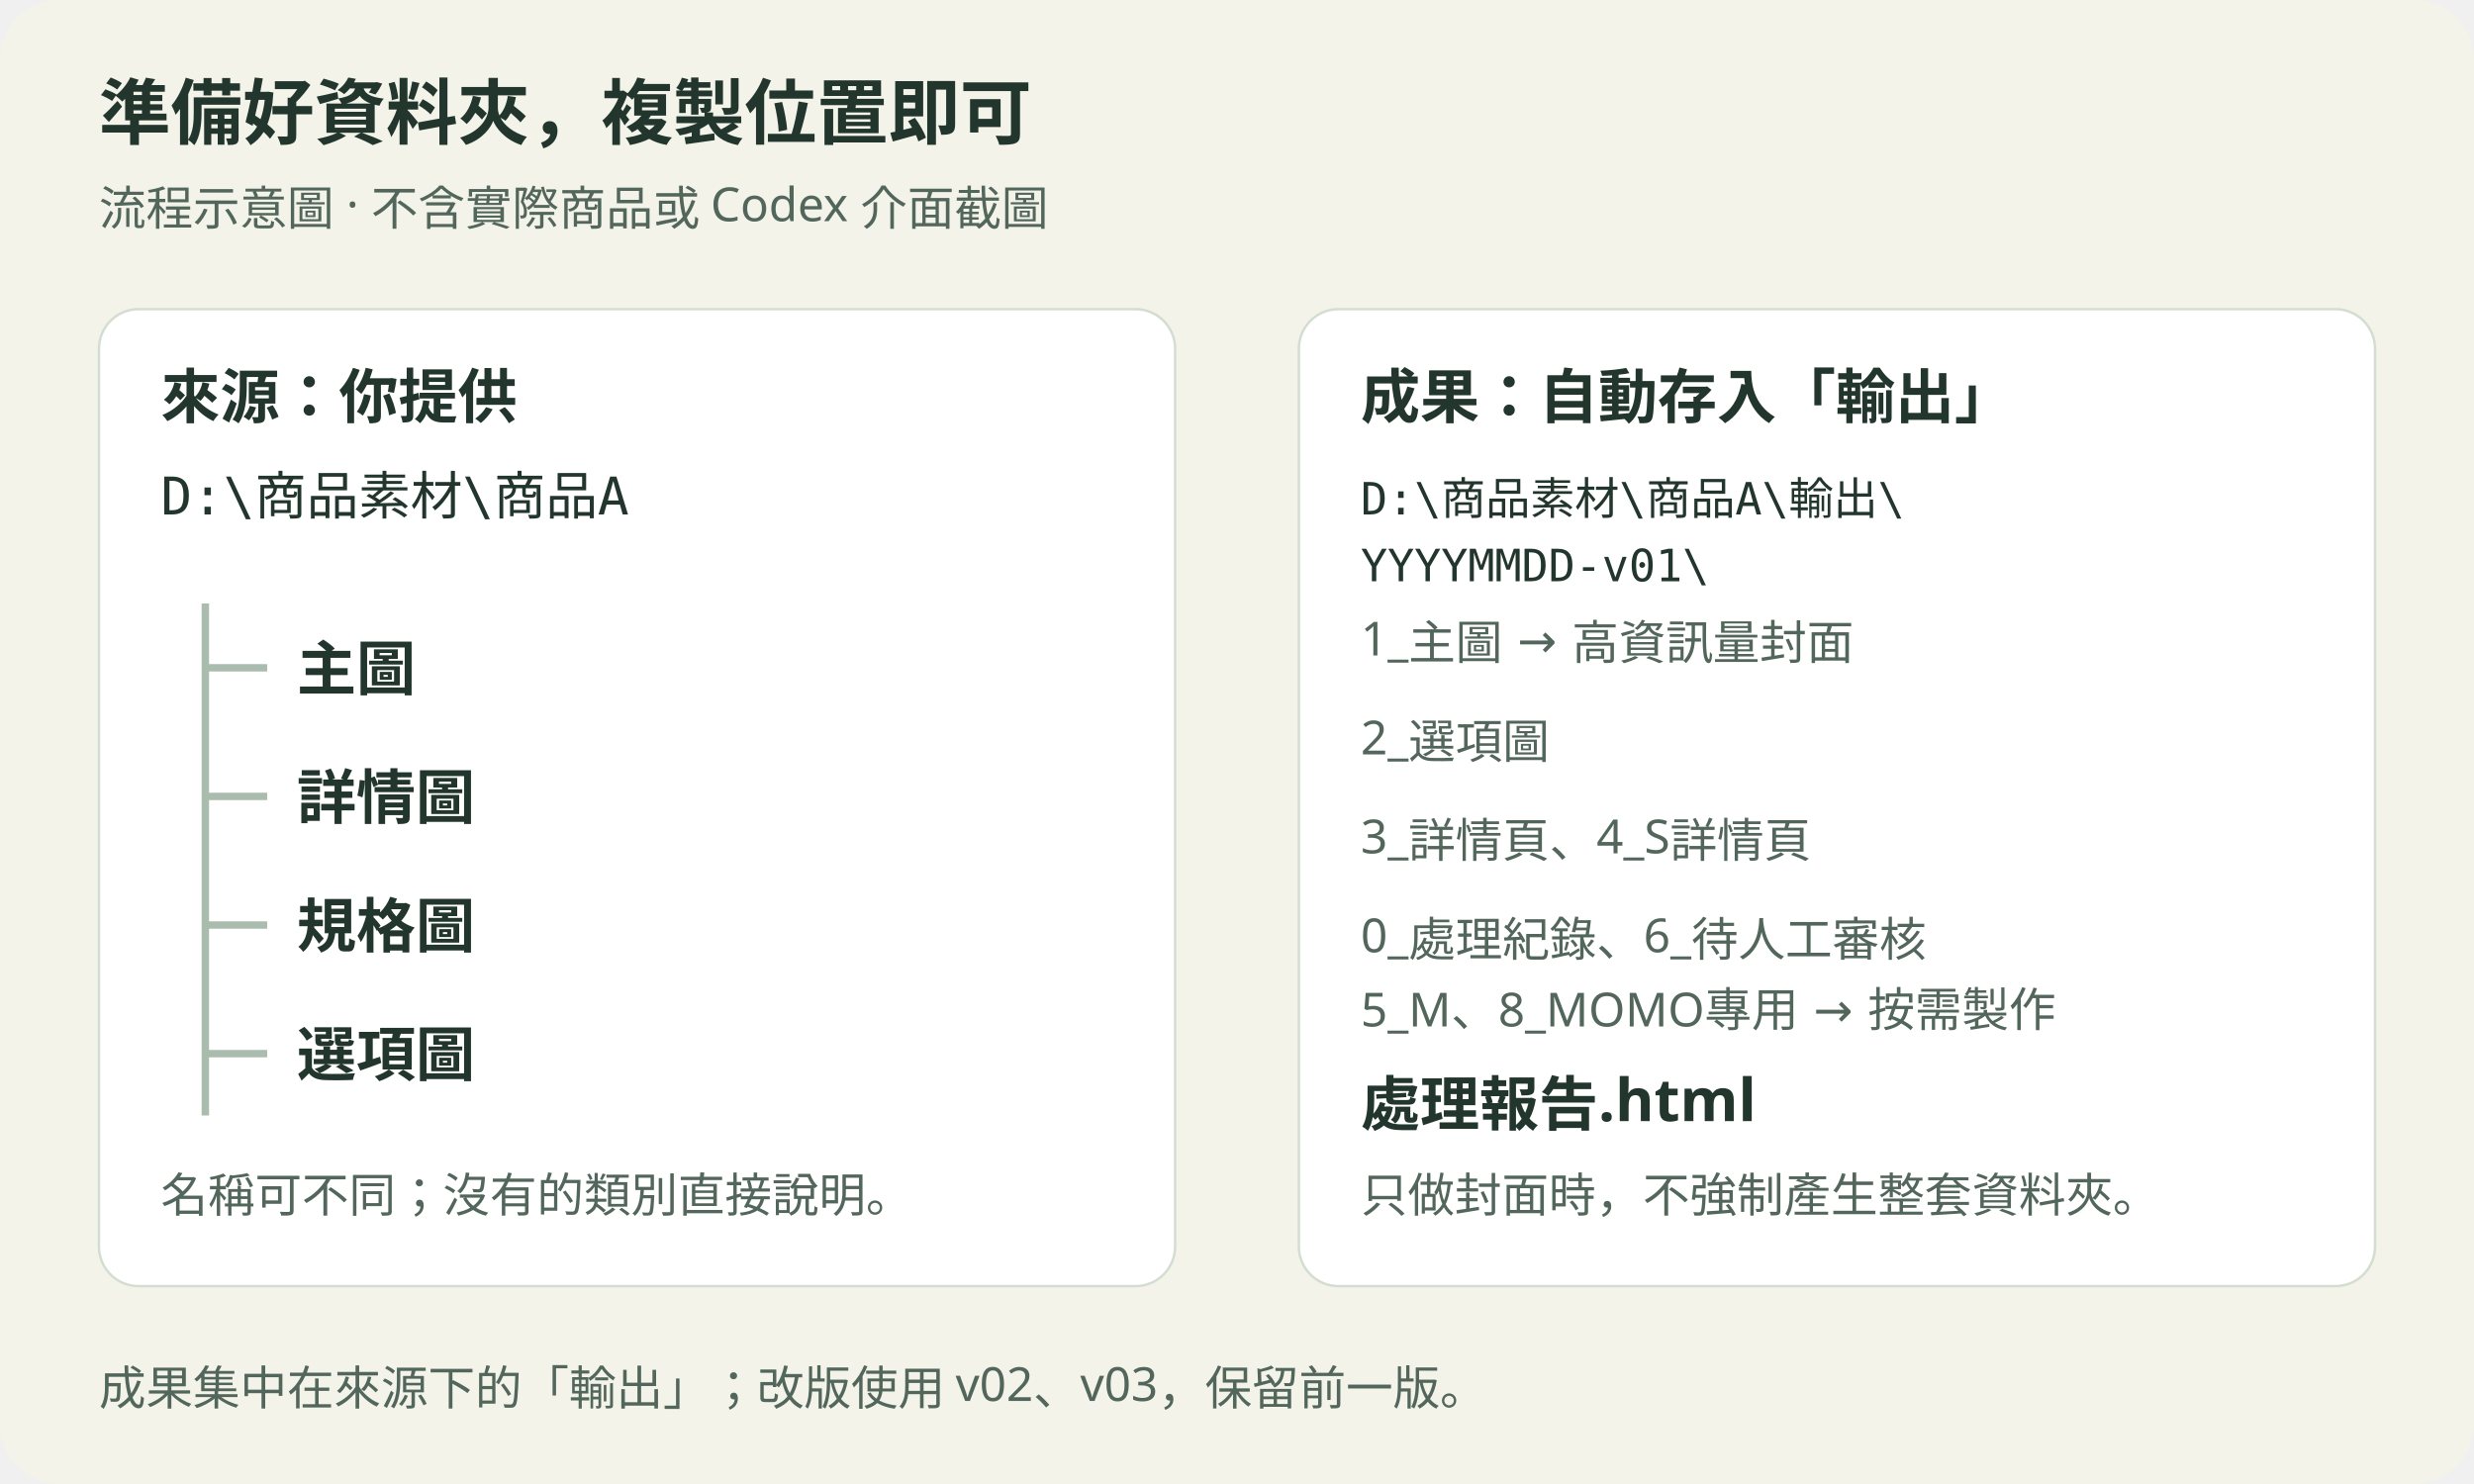
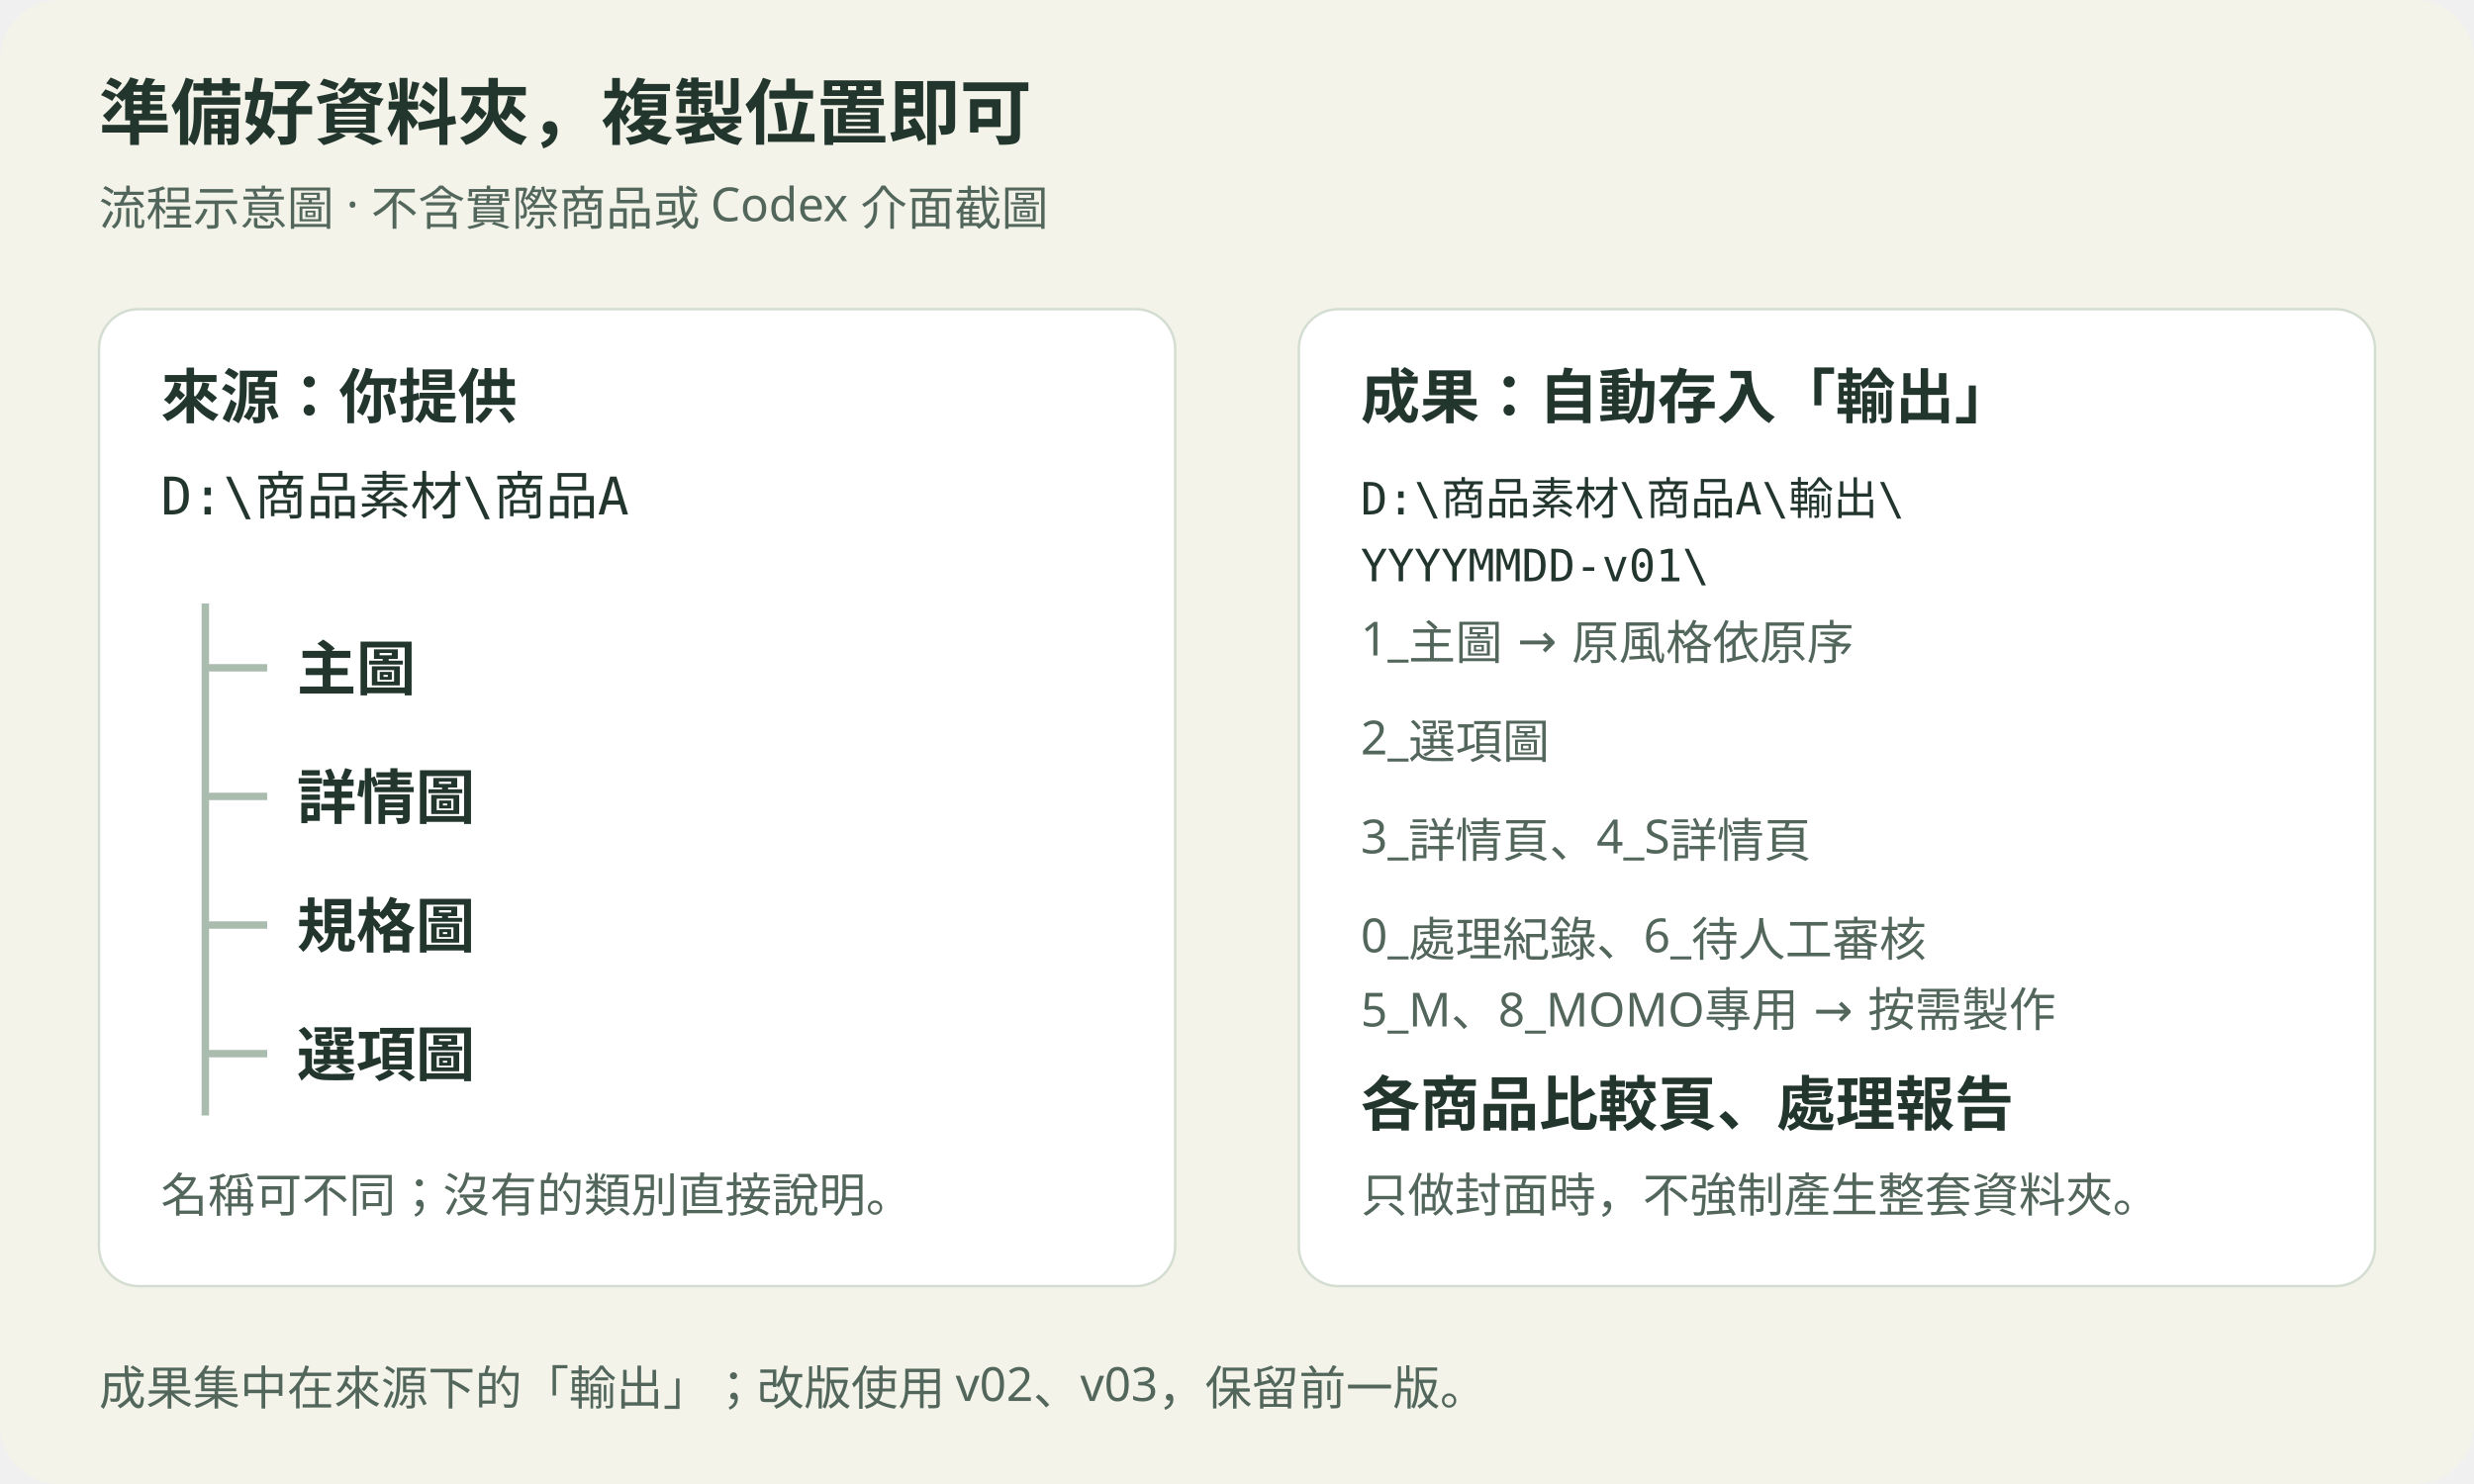
<svg xmlns="http://www.w3.org/2000/svg" width="1000" height="600" viewBox="0 0 1000 600" role="img" aria-labelledby="title desc">
  <style>text{font-family:"Microsoft JhengHei","PingFang TC",sans-serif;fill:#22362e}.small{font-size:19px;fill:#52665c}.heading{font-size:29px;font-weight:700}.label{font-size:24px;font-weight:700}.mono{font-family:Consolas,monospace;font-size:21px}</style>
  <rect width="1000" height="600" rx="24" fill="#f3f3e9" />
  <text x="40" y="56" class="heading">準備好資料夾，複製位置即可</text>
  <text x="40" y="91" class="small">流程示意圖 · 不含實際商品或 Codex 介面截圖</text>
  <rect x="40" y="125" width="435" height="395" rx="16" fill="white" stroke="#d4ddd1" />
  <rect x="525" y="125" width="435" height="395" rx="16" fill="white" stroke="#d4ddd1" />
  <text x="65" y="169" class="label">來源：你提供</text>
  <text x="65" y="208" class="mono">D:\商品素材\商品A</text>
  <path d="M83 244 V451 M83 270 H108 M83 322 H108 M83 374 H108 M83 426 H108" fill="none" stroke="#aabcae" stroke-width="3" />
  <text x="120" y="279" class="label">主圖</text>
  <text x="120" y="331" class="label">詳情圖</text>
  <text x="120" y="383" class="label">規格圖</text>
  <text x="120" y="435" class="label">選項圖</text>
  <text x="65" y="490" class="small">名稱可不同；沒有的類別直接說明。</text>
  <text x="550" y="169" class="label">成果：自動存入「輸出」</text>
  <text x="550" y="208" class="mono" style="font-size:18px">D:\商品素材\商品A\輸出\</text>
  <text x="550" y="235" class="mono" style="font-size:18px">YYYYMMDD-v01\</text>
-   <text x="550" y="265" class="small">1_主圖 → 高資訊量封面</text>
+   <text x="550" y="265" class="small">1_主圖 → 原風格依原序</text>
  <text x="550" y="305" class="small">2_選項圖</text>
  <text x="550" y="345" class="small">3_詳情頁、4_S詳情頁</text>
  <text x="550" y="385" class="small">0_處理紀錄、6_待人工審核</text>
  <text x="550" y="415" class="small">5_M、8_MOMO專用 → 按需製作</text>
-   <text x="550" y="455" class="label">處理報告.html</text>
+   <text x="550" y="455" class="label">各商品比較頁、處理報告</text>
  <text x="550" y="490" class="small">只做封面時，不強制產生整套資料夾。</text>
  <text x="40" y="568" class="small">成果集中在來源下的「輸出」；改版使用 v02、v03，保留前一版。</text>
</svg>
